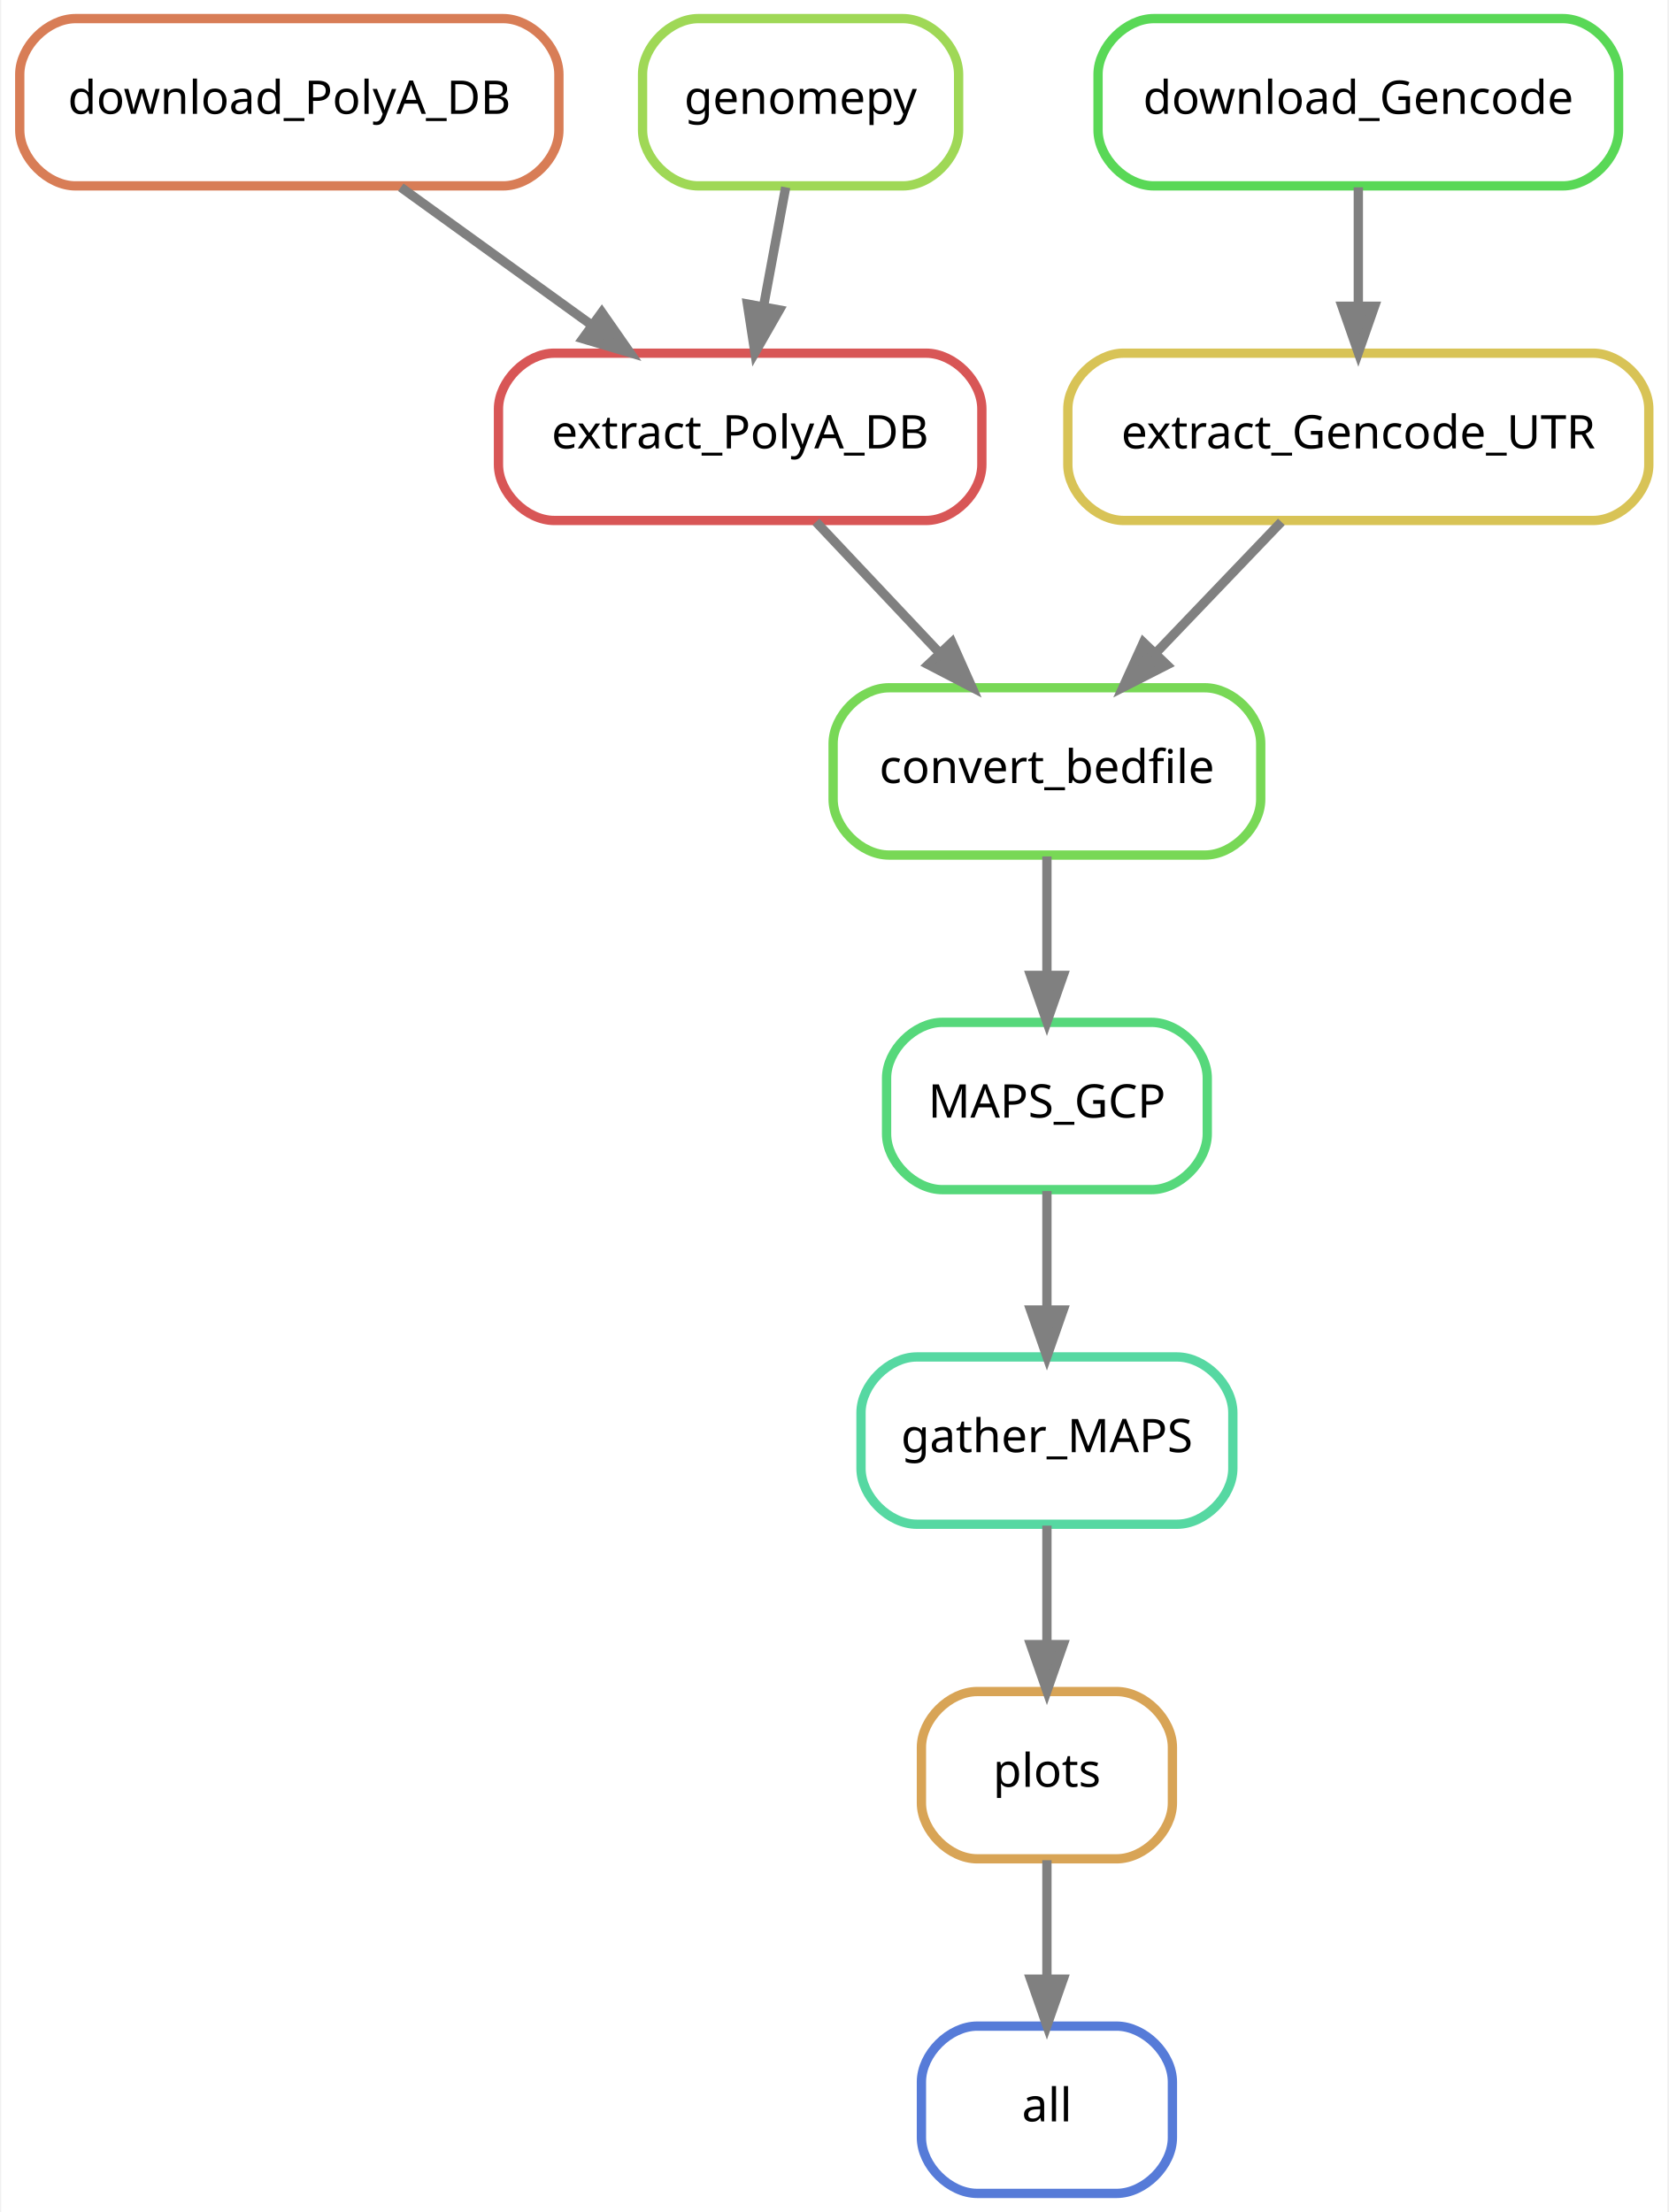
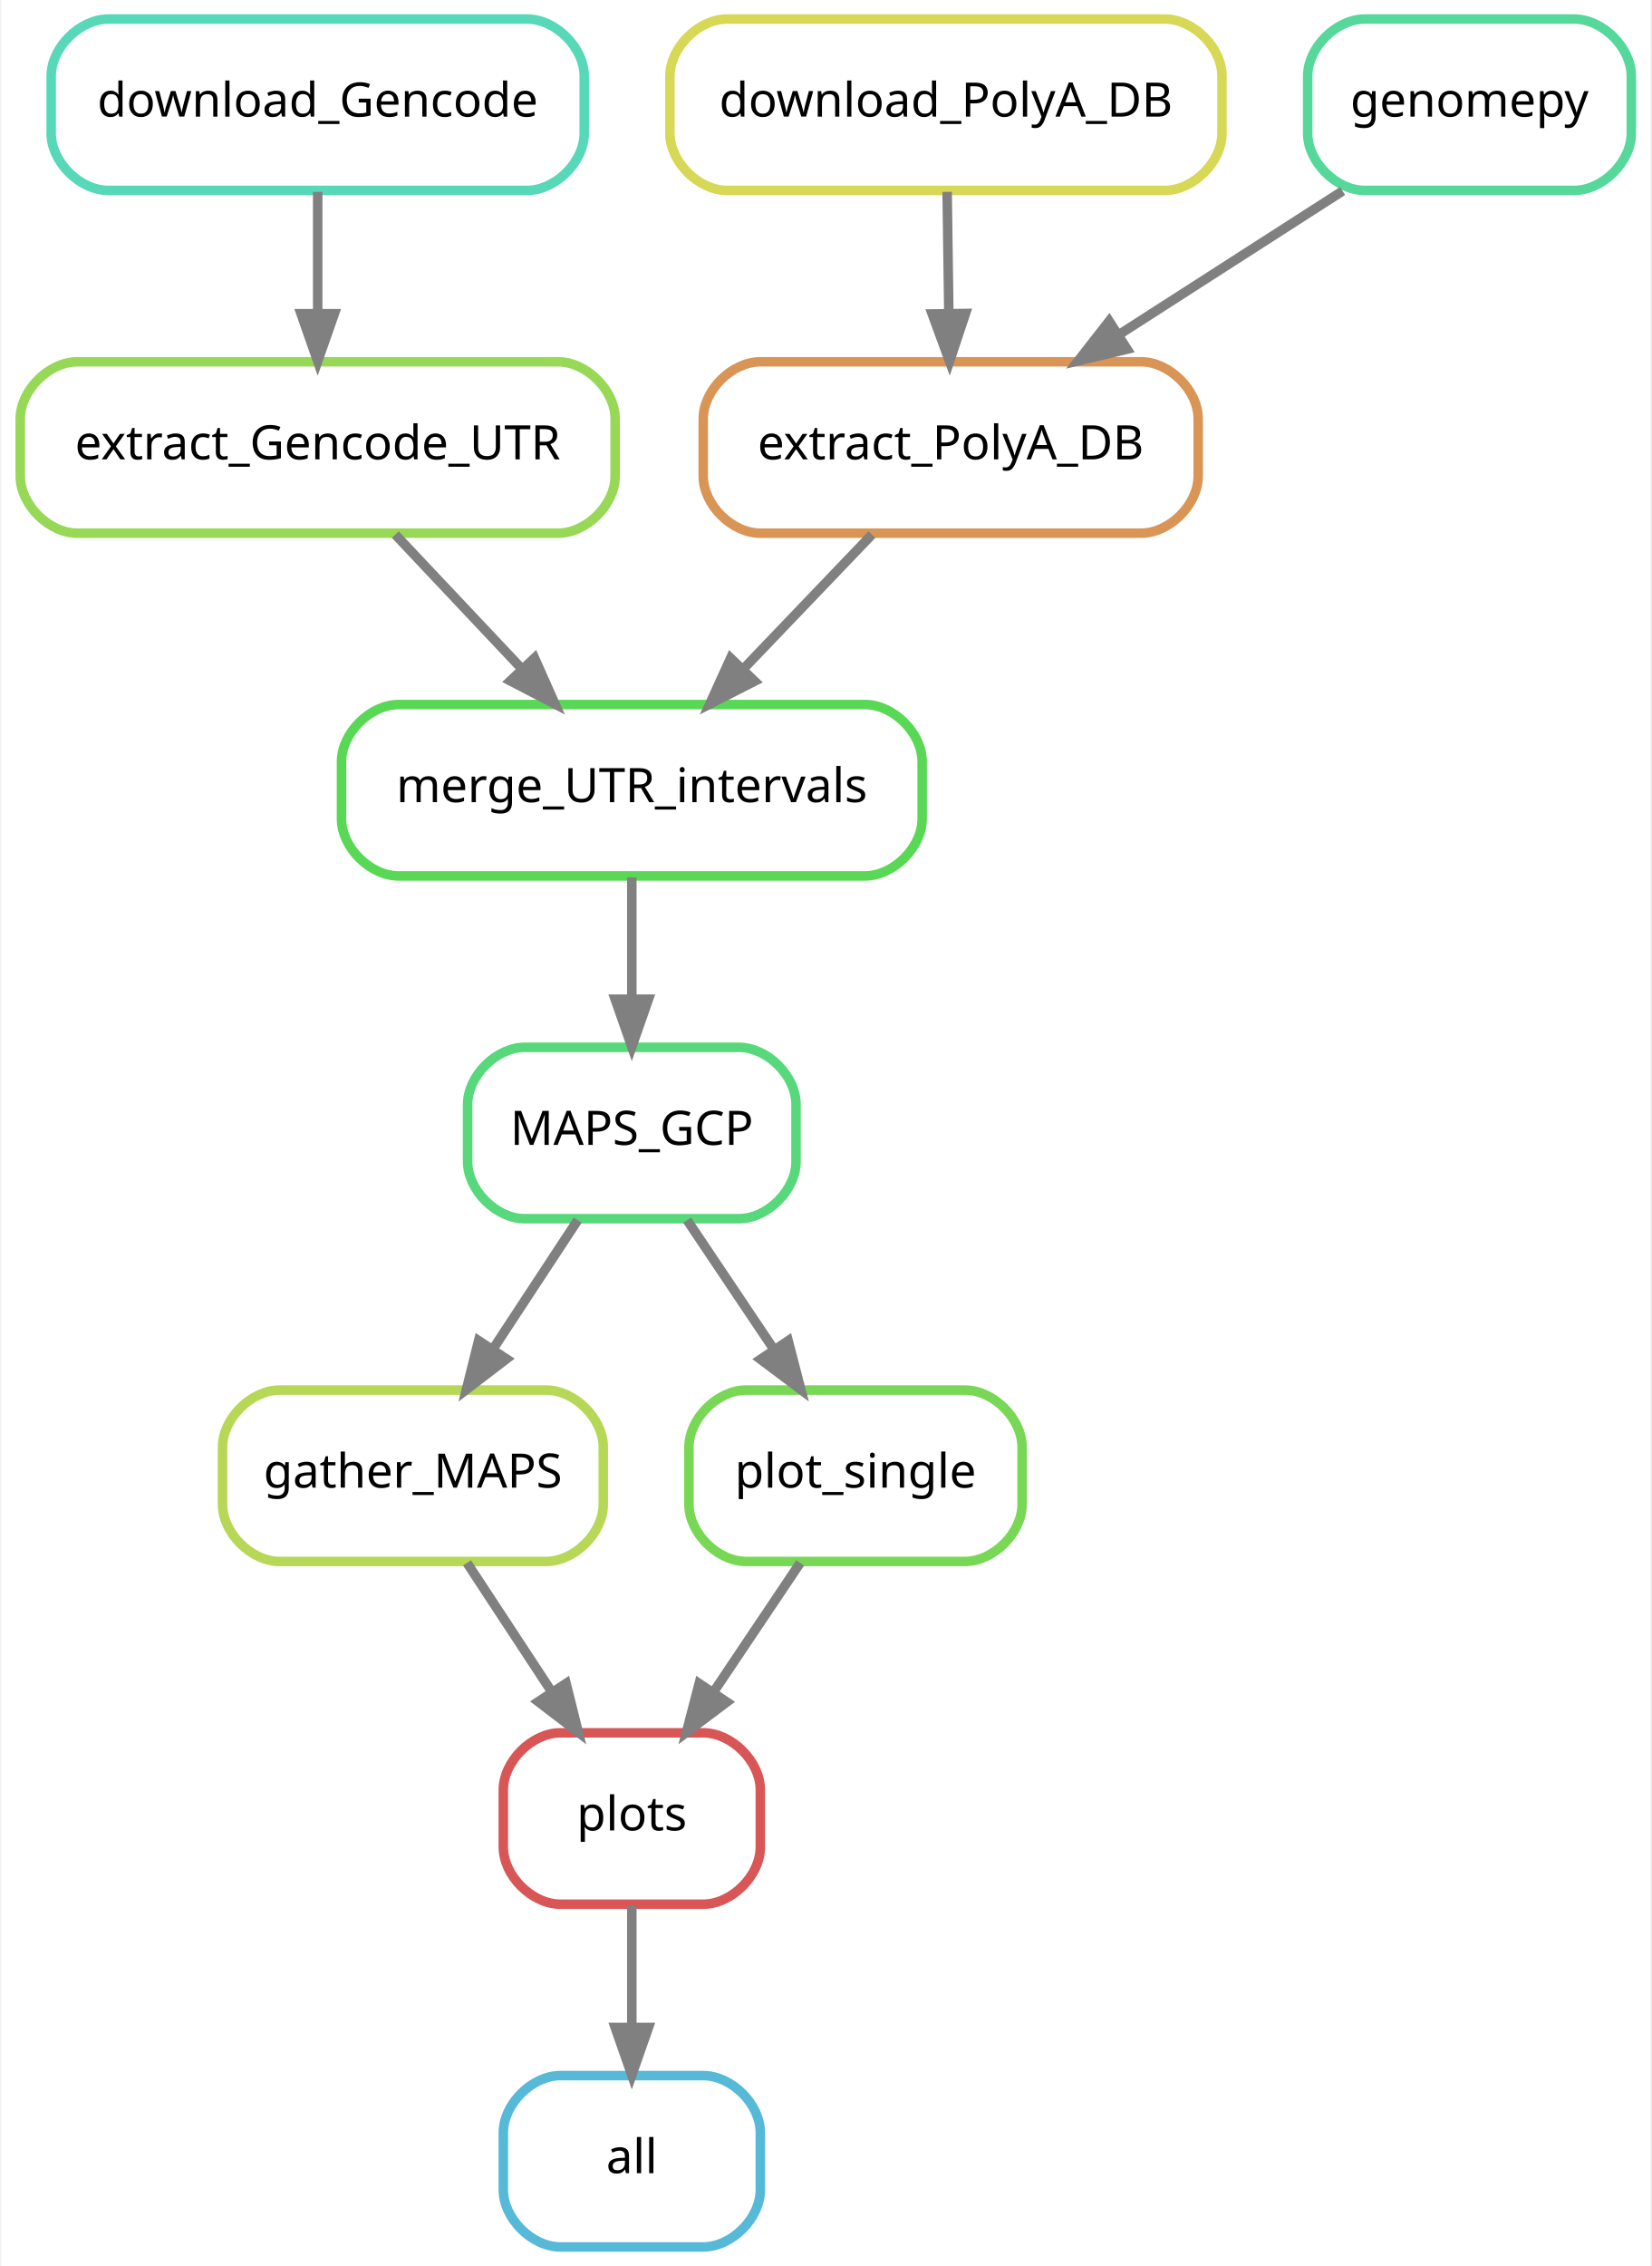
- <svg xmlns="http://www.w3.org/2000/svg" width="359pt" height="476pt" viewBox="0.00 0.00 358.50 476.00">
+ <svg xmlns="http://www.w3.org/2000/svg" width="347pt" height="476pt" viewBox="0.00 0.00 346.50 476.00">
  <g id="graph0" class="graph" transform="scale(1 1) rotate(0) translate(4 472)">
-     <polygon fill="white" stroke="transparent" points="-4,4 -4,-472 354.5,-472 354.5,4 -4,4" />
+     <polygon fill="white" stroke="transparent" points="-4,4 -4,-472 342.5,-472 342.5,4 -4,4" />
    <g id="node1" class="node">
-       <path fill="none" stroke="#567bd8" stroke-width="2" d="M236,-36C236,-36 206,-36 206,-36 200,-36 194,-30 194,-24 194,-24 194,-12 194,-12 194,-6 200,0 206,0 206,0 236,0 236,0 242,0 248,-6 248,-12 248,-12 248,-24 248,-24 248,-30 242,-36 236,-36" />
-       <text text-anchor="middle" x="221" y="-15.5" font-family="sans" font-size="10.00">all</text>
+       <path fill="none" stroke="#56b9d8" stroke-width="2" d="M143.5,-36C143.5,-36 113.5,-36 113.5,-36 107.5,-36 101.5,-30 101.5,-24 101.5,-24 101.5,-12 101.5,-12 101.5,-6 107.5,0 113.5,0 113.5,0 143.5,0 143.5,0 149.5,0 155.5,-6 155.5,-12 155.5,-12 155.5,-24 155.5,-24 155.5,-30 149.5,-36 143.5,-36" />
+       <text text-anchor="middle" x="128.5" y="-15.5" font-family="sans" font-size="10.00">all</text>
    </g>
    <g id="node2" class="node">
-       <path fill="none" stroke="#d8a456" stroke-width="2" d="M236,-108C236,-108 206,-108 206,-108 200,-108 194,-102 194,-96 194,-96 194,-84 194,-84 194,-78 200,-72 206,-72 206,-72 236,-72 236,-72 242,-72 248,-78 248,-84 248,-84 248,-96 248,-96 248,-102 242,-108 236,-108" />
-       <text text-anchor="middle" x="221" y="-87.5" font-family="sans" font-size="10.00">plots</text>
+       <path fill="none" stroke="#d85656" stroke-width="2" d="M143.5,-108C143.5,-108 113.5,-108 113.5,-108 107.5,-108 101.5,-102 101.5,-96 101.5,-96 101.5,-84 101.5,-84 101.5,-78 107.5,-72 113.5,-72 113.5,-72 143.5,-72 143.5,-72 149.5,-72 155.5,-78 155.5,-84 155.5,-84 155.5,-96 155.5,-96 155.5,-102 149.5,-108 143.5,-108" />
+       <text text-anchor="middle" x="128.5" y="-87.5" font-family="sans" font-size="10.00">plots</text>
    </g>
    <g id="edge1" class="edge">
-       <path fill="none" stroke="grey" stroke-width="2" d="M221,-71.7C221,-63.98 221,-54.71 221,-46.11" />
-       <polygon fill="grey" stroke="grey" stroke-width="2" points="224.5,-46.1 221,-36.1 217.5,-46.1 224.5,-46.1" />
+       <path fill="none" stroke="grey" stroke-width="2" d="M128.5,-71.7C128.5,-63.98 128.5,-54.71 128.5,-46.11" />
+       <polygon fill="grey" stroke="grey" stroke-width="2" points="132,-46.1 128.5,-36.1 125,-46.1 132,-46.1" />
    </g>
    <g id="node3" class="node">
-       <path fill="none" stroke="#56d8a2" stroke-width="2" d="M249,-180C249,-180 193,-180 193,-180 187,-180 181,-174 181,-168 181,-168 181,-156 181,-156 181,-150 187,-144 193,-144 193,-144 249,-144 249,-144 255,-144 261,-150 261,-156 261,-156 261,-168 261,-168 261,-174 255,-180 249,-180" />
-       <text text-anchor="middle" x="221" y="-159.5" font-family="sans" font-size="10.00">gather_MAPS</text>
+       <path fill="none" stroke="#b6d856" stroke-width="2" d="M110.5,-180C110.5,-180 54.5,-180 54.5,-180 48.5,-180 42.5,-174 42.5,-168 42.5,-168 42.5,-156 42.5,-156 42.5,-150 48.5,-144 54.5,-144 54.5,-144 110.5,-144 110.5,-144 116.5,-144 122.5,-150 122.5,-156 122.5,-156 122.5,-168 122.5,-168 122.5,-174 116.5,-180 110.5,-180" />
+       <text text-anchor="middle" x="82.5" y="-159.5" font-family="sans" font-size="10.00">gather_MAPS</text>
+     </g>
+     <g id="edge3" class="edge">
+       <path fill="none" stroke="grey" stroke-width="2" d="M93.87,-143.7C99.22,-135.56 105.7,-125.69 111.61,-116.7" />
+       <polygon fill="grey" stroke="grey" stroke-width="2" points="114.69,-118.38 117.26,-108.1 108.84,-114.54 114.69,-118.38" />
+     </g>
+     <g id="node4" class="node">
+       <path fill="none" stroke="#56d87b" stroke-width="2" d="M151,-252C151,-252 106,-252 106,-252 100,-252 94,-246 94,-240 94,-240 94,-228 94,-228 94,-222 100,-216 106,-216 106,-216 151,-216 151,-216 157,-216 163,-222 163,-228 163,-228 163,-240 163,-240 163,-246 157,-252 151,-252" />
+       <text text-anchor="middle" x="128.5" y="-231.5" font-family="sans" font-size="10.00">MAPS_GCP</text>
+     </g>
+     <g id="edge4" class="edge">
+       <path fill="none" stroke="grey" stroke-width="2" d="M117.13,-215.7C111.78,-207.56 105.3,-197.69 99.39,-188.7" />
+       <polygon fill="grey" stroke="grey" stroke-width="2" points="102.16,-186.54 93.74,-180.1 96.31,-190.38 102.16,-186.54" />
+     </g>
+     <g id="node11" class="node">
+       <path fill="none" stroke="#78d856" stroke-width="2" d="M198.5,-180C198.5,-180 152.5,-180 152.5,-180 146.5,-180 140.5,-174 140.5,-168 140.5,-168 140.5,-156 140.5,-156 140.5,-150 146.5,-144 152.5,-144 152.5,-144 198.5,-144 198.5,-144 204.5,-144 210.5,-150 210.5,-156 210.5,-156 210.5,-168 210.5,-168 210.5,-174 204.5,-180 198.5,-180" />
+       <text text-anchor="middle" x="175.5" y="-159.5" font-family="sans" font-size="10.00">plot_single</text>
+     </g>
+     <g id="edge11" class="edge">
+       <path fill="none" stroke="grey" stroke-width="2" d="M140.12,-215.7C145.64,-207.47 152.35,-197.48 158.43,-188.42" />
+       <polygon fill="grey" stroke="grey" stroke-width="2" points="161.35,-190.36 164.02,-180.1 155.54,-186.46 161.35,-190.36" />
+     </g>
+     <g id="node5" class="node">
+       <path fill="none" stroke="#59d856" stroke-width="2" d="M177.5,-324C177.5,-324 79.5,-324 79.5,-324 73.5,-324 67.5,-318 67.5,-312 67.5,-312 67.5,-300 67.5,-300 67.5,-294 73.5,-288 79.5,-288 79.5,-288 177.5,-288 177.5,-288 183.5,-288 189.5,-294 189.5,-300 189.5,-300 189.5,-312 189.5,-312 189.5,-318 183.5,-324 177.5,-324" />
+       <text text-anchor="middle" x="128.5" y="-303.5" font-family="sans" font-size="10.00">merge_UTR_intervals</text>
+     </g>
+     <g id="edge5" class="edge">
+       <path fill="none" stroke="grey" stroke-width="2" d="M128.5,-287.7C128.5,-279.98 128.5,-270.71 128.5,-262.11" />
+       <polygon fill="grey" stroke="grey" stroke-width="2" points="132,-262.1 128.5,-252.1 125,-262.1 132,-262.1" />
+     </g>
+     <g id="node6" class="node">
+       <path fill="none" stroke="#97d856" stroke-width="2" d="M113,-396C113,-396 12,-396 12,-396 6,-396 0,-390 0,-384 0,-384 0,-372 0,-372 0,-366 6,-360 12,-360 12,-360 113,-360 113,-360 119,-360 125,-366 125,-372 125,-372 125,-384 125,-384 125,-390 119,-396 113,-396" />
+       <text text-anchor="middle" x="62.5" y="-375.5" font-family="sans" font-size="10.00">extract_Gencode_UTR</text>
+     </g>
+     <g id="edge7" class="edge">
+       <path fill="none" stroke="grey" stroke-width="2" d="M78.81,-359.7C86.81,-351.22 96.57,-340.86 105.32,-331.58" />
+       <polygon fill="grey" stroke="grey" stroke-width="2" points="108.06,-333.78 112.37,-324.1 102.97,-328.98 108.06,-333.78" />
+     </g>
+     <g id="node7" class="node">
+       <path fill="none" stroke="#56d8b9" stroke-width="2" d="M106.5,-468C106.5,-468 18.5,-468 18.5,-468 12.5,-468 6.5,-462 6.5,-456 6.5,-456 6.5,-444 6.5,-444 6.5,-438 12.5,-432 18.5,-432 18.5,-432 106.5,-432 106.5,-432 112.5,-432 118.5,-438 118.5,-444 118.5,-444 118.5,-456 118.5,-456 118.5,-462 112.5,-468 106.5,-468" />
+       <text text-anchor="middle" x="62.5" y="-447.5" font-family="sans" font-size="10.00">download_Gencode</text>
+     </g>
+     <g id="edge8" class="edge">
+       <path fill="none" stroke="grey" stroke-width="2" d="M62.5,-431.7C62.5,-423.98 62.5,-414.71 62.5,-406.11" />
+       <polygon fill="grey" stroke="grey" stroke-width="2" points="66,-406.1 62.5,-396.1 59,-406.1 66,-406.1" />
+     </g>
+     <g id="node8" class="node">
+       <path fill="none" stroke="#d89556" stroke-width="2" d="M235.5,-396C235.5,-396 155.5,-396 155.5,-396 149.5,-396 143.5,-390 143.5,-384 143.5,-384 143.5,-372 143.5,-372 143.5,-366 149.5,-360 155.5,-360 155.5,-360 235.5,-360 235.5,-360 241.5,-360 247.5,-366 247.5,-372 247.5,-372 247.5,-384 247.5,-384 247.5,-390 241.5,-396 235.5,-396" />
+       <text text-anchor="middle" x="195.5" y="-375.5" font-family="sans" font-size="10.00">extract_PolyA_DB</text>
+     </g>
+     <g id="edge6" class="edge">
+       <path fill="none" stroke="grey" stroke-width="2" d="M178.94,-359.7C170.82,-351.22 160.91,-340.86 152.03,-331.58" />
+       <polygon fill="grey" stroke="grey" stroke-width="2" points="154.31,-328.91 144.87,-324.1 149.26,-333.75 154.31,-328.91" />
+     </g>
+     <g id="node9" class="node">
+       <path fill="none" stroke="#d6d856" stroke-width="2" d="M240.5,-468C240.5,-468 148.5,-468 148.5,-468 142.5,-468 136.5,-462 136.5,-456 136.5,-456 136.5,-444 136.5,-444 136.5,-438 142.5,-432 148.5,-432 148.5,-432 240.5,-432 240.5,-432 246.5,-432 252.5,-438 252.5,-444 252.5,-444 252.5,-456 252.5,-456 252.5,-462 246.5,-468 240.5,-468" />
+       <text text-anchor="middle" x="194.5" y="-447.5" font-family="sans" font-size="10.00">download_PolyA_DB</text>
+     </g>
+     <g id="edge10" class="edge">
+       <path fill="none" stroke="grey" stroke-width="2" d="M194.75,-431.7C194.86,-423.98 194.99,-414.71 195.11,-406.11" />
+       <polygon fill="grey" stroke="grey" stroke-width="2" points="198.61,-406.15 195.26,-396.1 191.61,-406.05 198.61,-406.15" />
+     </g>
+     <g id="node10" class="node">
+       <path fill="none" stroke="#56d89a" stroke-width="2" d="M326.5,-468C326.5,-468 282.5,-468 282.5,-468 276.5,-468 270.5,-462 270.5,-456 270.5,-456 270.5,-444 270.5,-444 270.5,-438 276.5,-432 282.5,-432 282.5,-432 326.5,-432 326.5,-432 332.5,-432 338.5,-438 338.5,-444 338.5,-444 338.5,-456 338.5,-456 338.5,-462 332.5,-468 326.5,-468" />
+       <text text-anchor="middle" x="304.5" y="-447.5" font-family="sans" font-size="10.00">genomepy</text>
+     </g>
+     <g id="edge9" class="edge">
+       <path fill="none" stroke="grey" stroke-width="2" d="M277.84,-431.88C263.72,-422.81 246.19,-411.55 230.94,-401.76" />
+       <polygon fill="grey" stroke="grey" stroke-width="2" points="232.57,-398.65 222.27,-396.19 228.79,-404.54 232.57,-398.65" />
    </g>
    <g id="edge2" class="edge">
-       <path fill="none" stroke="grey" stroke-width="2" d="M221,-143.7C221,-135.98 221,-126.71 221,-118.11" />
-       <polygon fill="grey" stroke="grey" stroke-width="2" points="224.5,-118.1 221,-108.1 217.5,-118.1 224.5,-118.1" />
-     </g>
-     <g id="node4" class="node">
-       <path fill="none" stroke="#56d87b" stroke-width="2" d="M243.5,-252C243.5,-252 198.5,-252 198.5,-252 192.5,-252 186.5,-246 186.5,-240 186.5,-240 186.5,-228 186.5,-228 186.5,-222 192.5,-216 198.5,-216 198.5,-216 243.5,-216 243.5,-216 249.5,-216 255.5,-222 255.5,-228 255.5,-228 255.5,-240 255.5,-240 255.5,-246 249.5,-252 243.5,-252" />
-       <text text-anchor="middle" x="221" y="-231.5" font-family="sans" font-size="10.00">MAPS_GCP</text>
-     </g>
-     <g id="edge3" class="edge">
-       <path fill="none" stroke="grey" stroke-width="2" d="M221,-215.7C221,-207.98 221,-198.71 221,-190.11" />
-       <polygon fill="grey" stroke="grey" stroke-width="2" points="224.5,-190.1 221,-180.1 217.5,-190.1 224.5,-190.1" />
-     </g>
-     <g id="node5" class="node">
-       <path fill="none" stroke="#78d856" stroke-width="2" d="M255,-324C255,-324 187,-324 187,-324 181,-324 175,-318 175,-312 175,-312 175,-300 175,-300 175,-294 181,-288 187,-288 187,-288 255,-288 255,-288 261,-288 267,-294 267,-300 267,-300 267,-312 267,-312 267,-318 261,-324 255,-324" />
-       <text text-anchor="middle" x="221" y="-303.5" font-family="sans" font-size="10.00">convert_bedfile</text>
-     </g>
-     <g id="edge4" class="edge">
-       <path fill="none" stroke="grey" stroke-width="2" d="M221,-287.7C221,-279.98 221,-270.71 221,-262.11" />
-       <polygon fill="grey" stroke="grey" stroke-width="2" points="224.5,-262.1 221,-252.1 217.5,-262.1 224.5,-262.1" />
-     </g>
-     <g id="node6" class="node">
-       <path fill="none" stroke="#d85656" stroke-width="2" d="M195,-396C195,-396 115,-396 115,-396 109,-396 103,-390 103,-384 103,-384 103,-372 103,-372 103,-366 109,-360 115,-360 115,-360 195,-360 195,-360 201,-360 207,-366 207,-372 207,-372 207,-384 207,-384 207,-390 201,-396 195,-396" />
-       <text text-anchor="middle" x="155" y="-375.5" font-family="sans" font-size="10.00">extract_PolyA_DB</text>
-     </g>
-     <g id="edge5" class="edge">
-       <path fill="none" stroke="grey" stroke-width="2" d="M171.31,-359.7C179.31,-351.22 189.07,-340.86 197.82,-331.58" />
-       <polygon fill="grey" stroke="grey" stroke-width="2" points="200.56,-333.78 204.87,-324.1 195.47,-328.98 200.56,-333.78" />
-     </g>
-     <g id="node7" class="node">
-       <path fill="none" stroke="#d87d56" stroke-width="2" d="M104,-468C104,-468 12,-468 12,-468 6,-468 0,-462 0,-456 0,-456 0,-444 0,-444 0,-438 6,-432 12,-432 12,-432 104,-432 104,-432 110,-432 116,-438 116,-444 116,-444 116,-456 116,-456 116,-462 110,-468 104,-468" />
-       <text text-anchor="middle" x="58" y="-447.5" font-family="sans" font-size="10.00">download_PolyA_DB</text>
-     </g>
-     <g id="edge7" class="edge">
-       <path fill="none" stroke="grey" stroke-width="2" d="M81.98,-431.7C94.31,-422.8 109.52,-411.82 122.85,-402.2" />
-       <polygon fill="grey" stroke="grey" stroke-width="2" points="125.24,-404.79 131.3,-396.1 121.14,-399.12 125.24,-404.79" />
-     </g>
-     <g id="node8" class="node">
-       <path fill="none" stroke="#9fd856" stroke-width="2" d="M190,-468C190,-468 146,-468 146,-468 140,-468 134,-462 134,-456 134,-456 134,-444 134,-444 134,-438 140,-432 146,-432 146,-432 190,-432 190,-432 196,-432 202,-438 202,-444 202,-444 202,-456 202,-456 202,-462 196,-468 190,-468" />
-       <text text-anchor="middle" x="168" y="-447.5" font-family="sans" font-size="10.00">genomepy</text>
-     </g>
-     <g id="edge8" class="edge">
-       <path fill="none" stroke="grey" stroke-width="2" d="M164.79,-431.7C163.35,-423.98 161.63,-414.71 160.04,-406.11" />
-       <polygon fill="grey" stroke="grey" stroke-width="2" points="163.44,-405.3 158.18,-396.1 156.56,-406.58 163.44,-405.3" />
-     </g>
-     <g id="node9" class="node">
-       <path fill="none" stroke="#d8c356" stroke-width="2" d="M338.5,-396C338.5,-396 237.5,-396 237.5,-396 231.5,-396 225.5,-390 225.5,-384 225.5,-384 225.5,-372 225.5,-372 225.5,-366 231.5,-360 237.5,-360 237.5,-360 338.5,-360 338.5,-360 344.5,-360 350.5,-366 350.5,-372 350.5,-372 350.5,-384 350.5,-384 350.5,-390 344.5,-396 338.5,-396" />
-       <text text-anchor="middle" x="288" y="-375.5" font-family="sans" font-size="10.00">extract_Gencode_UTR</text>
-     </g>
-     <g id="edge6" class="edge">
-       <path fill="none" stroke="grey" stroke-width="2" d="M271.44,-359.7C263.32,-351.22 253.41,-340.86 244.53,-331.58" />
-       <polygon fill="grey" stroke="grey" stroke-width="2" points="246.81,-328.91 237.37,-324.1 241.76,-333.75 246.81,-328.91" />
-     </g>
-     <g id="node10" class="node">
-       <path fill="none" stroke="#59d856" stroke-width="2" d="M332,-468C332,-468 244,-468 244,-468 238,-468 232,-462 232,-456 232,-456 232,-444 232,-444 232,-438 238,-432 244,-432 244,-432 332,-432 332,-432 338,-432 344,-438 344,-444 344,-444 344,-456 344,-456 344,-462 338,-468 332,-468" />
-       <text text-anchor="middle" x="288" y="-447.5" font-family="sans" font-size="10.00">download_Gencode</text>
-     </g>
-     <g id="edge9" class="edge">
-       <path fill="none" stroke="grey" stroke-width="2" d="M288,-431.7C288,-423.98 288,-414.71 288,-406.11" />
-       <polygon fill="grey" stroke="grey" stroke-width="2" points="291.5,-406.1 288,-396.1 284.5,-406.1 291.5,-406.1" />
+       <path fill="none" stroke="grey" stroke-width="2" d="M163.88,-143.7C158.36,-135.47 151.65,-125.48 145.57,-116.42" />
+       <polygon fill="grey" stroke="grey" stroke-width="2" points="148.46,-114.46 139.98,-108.1 142.65,-118.36 148.46,-114.46" />
    </g>
  </g>
</svg>
